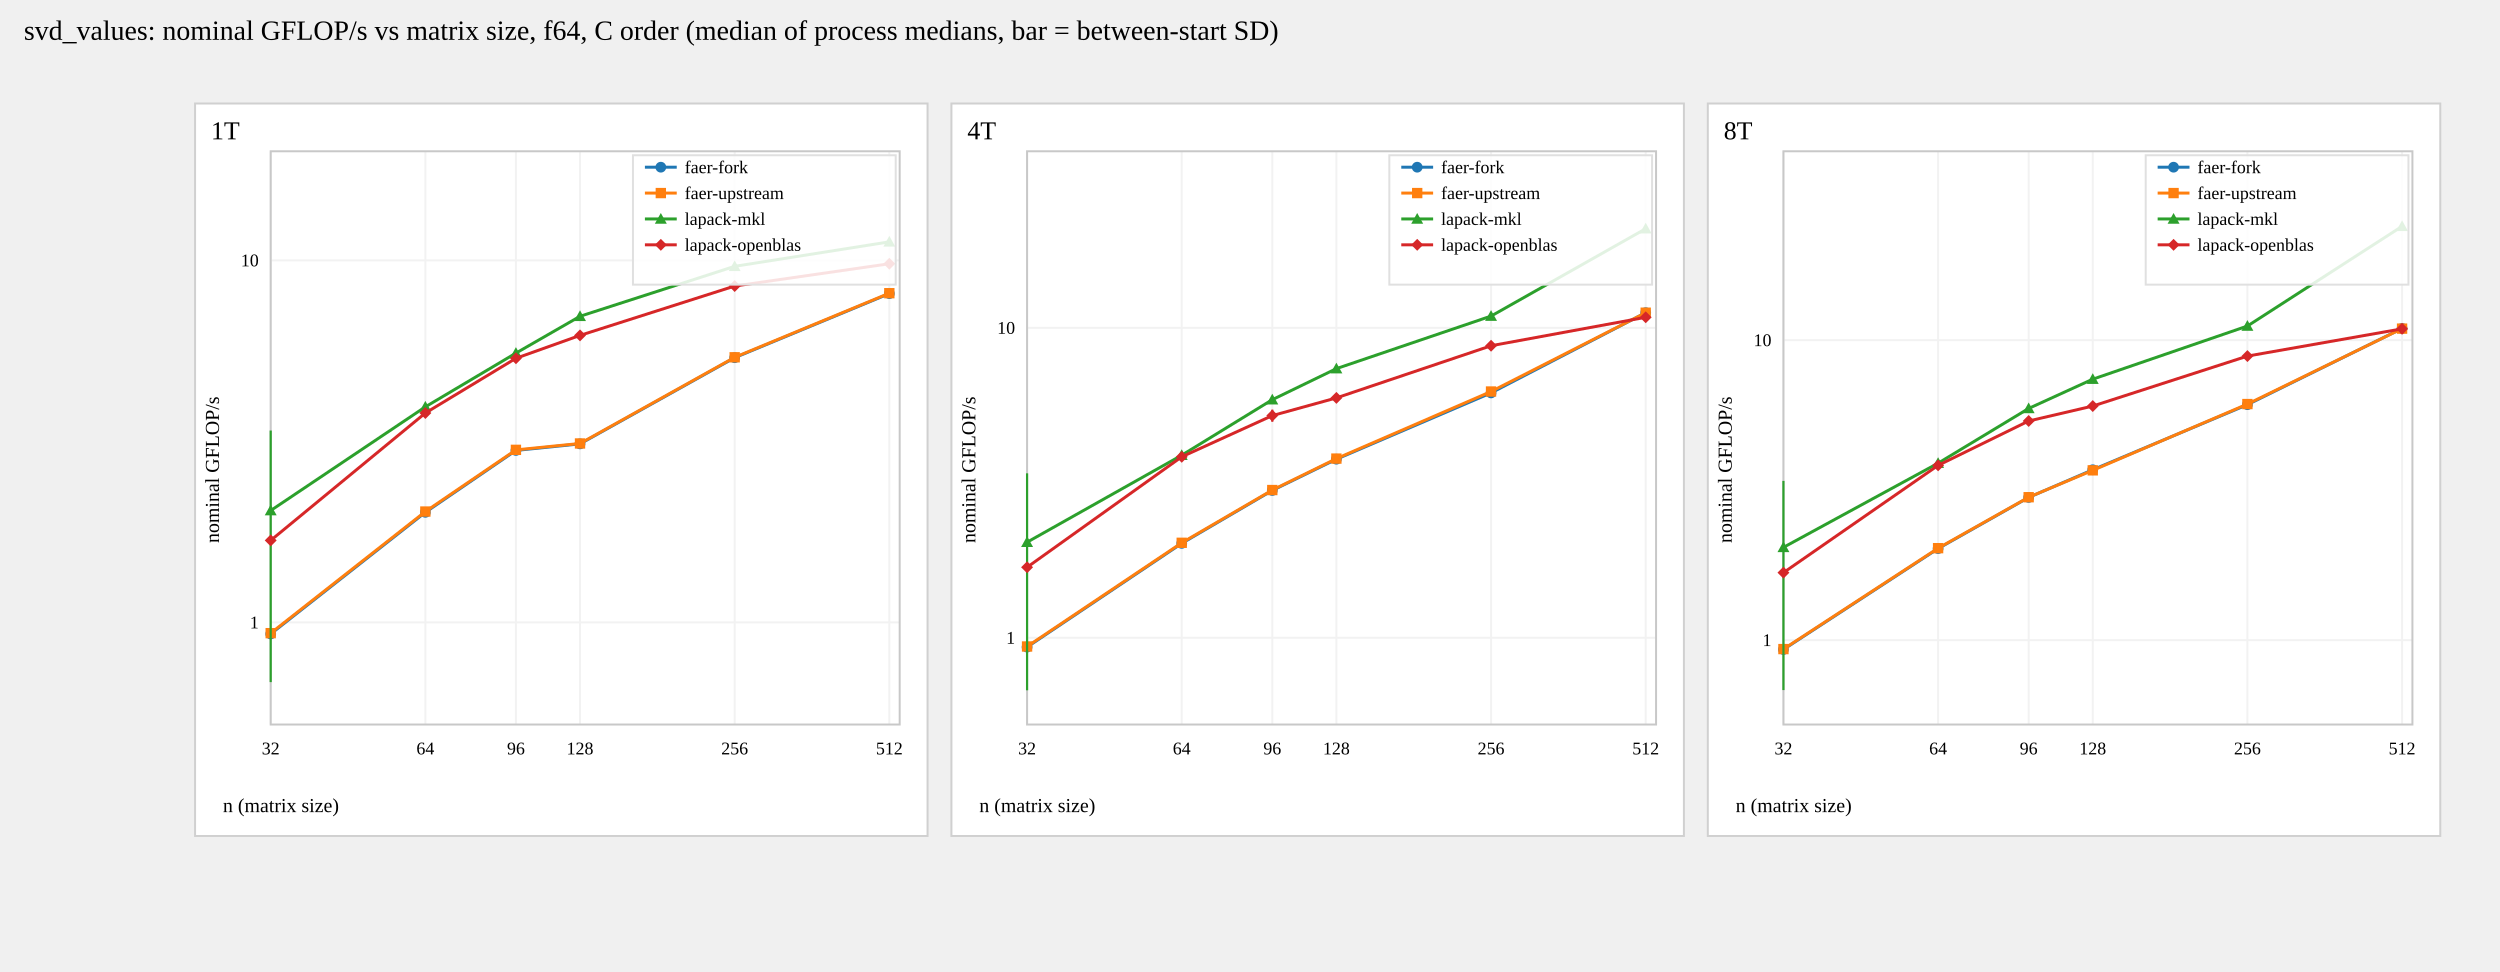
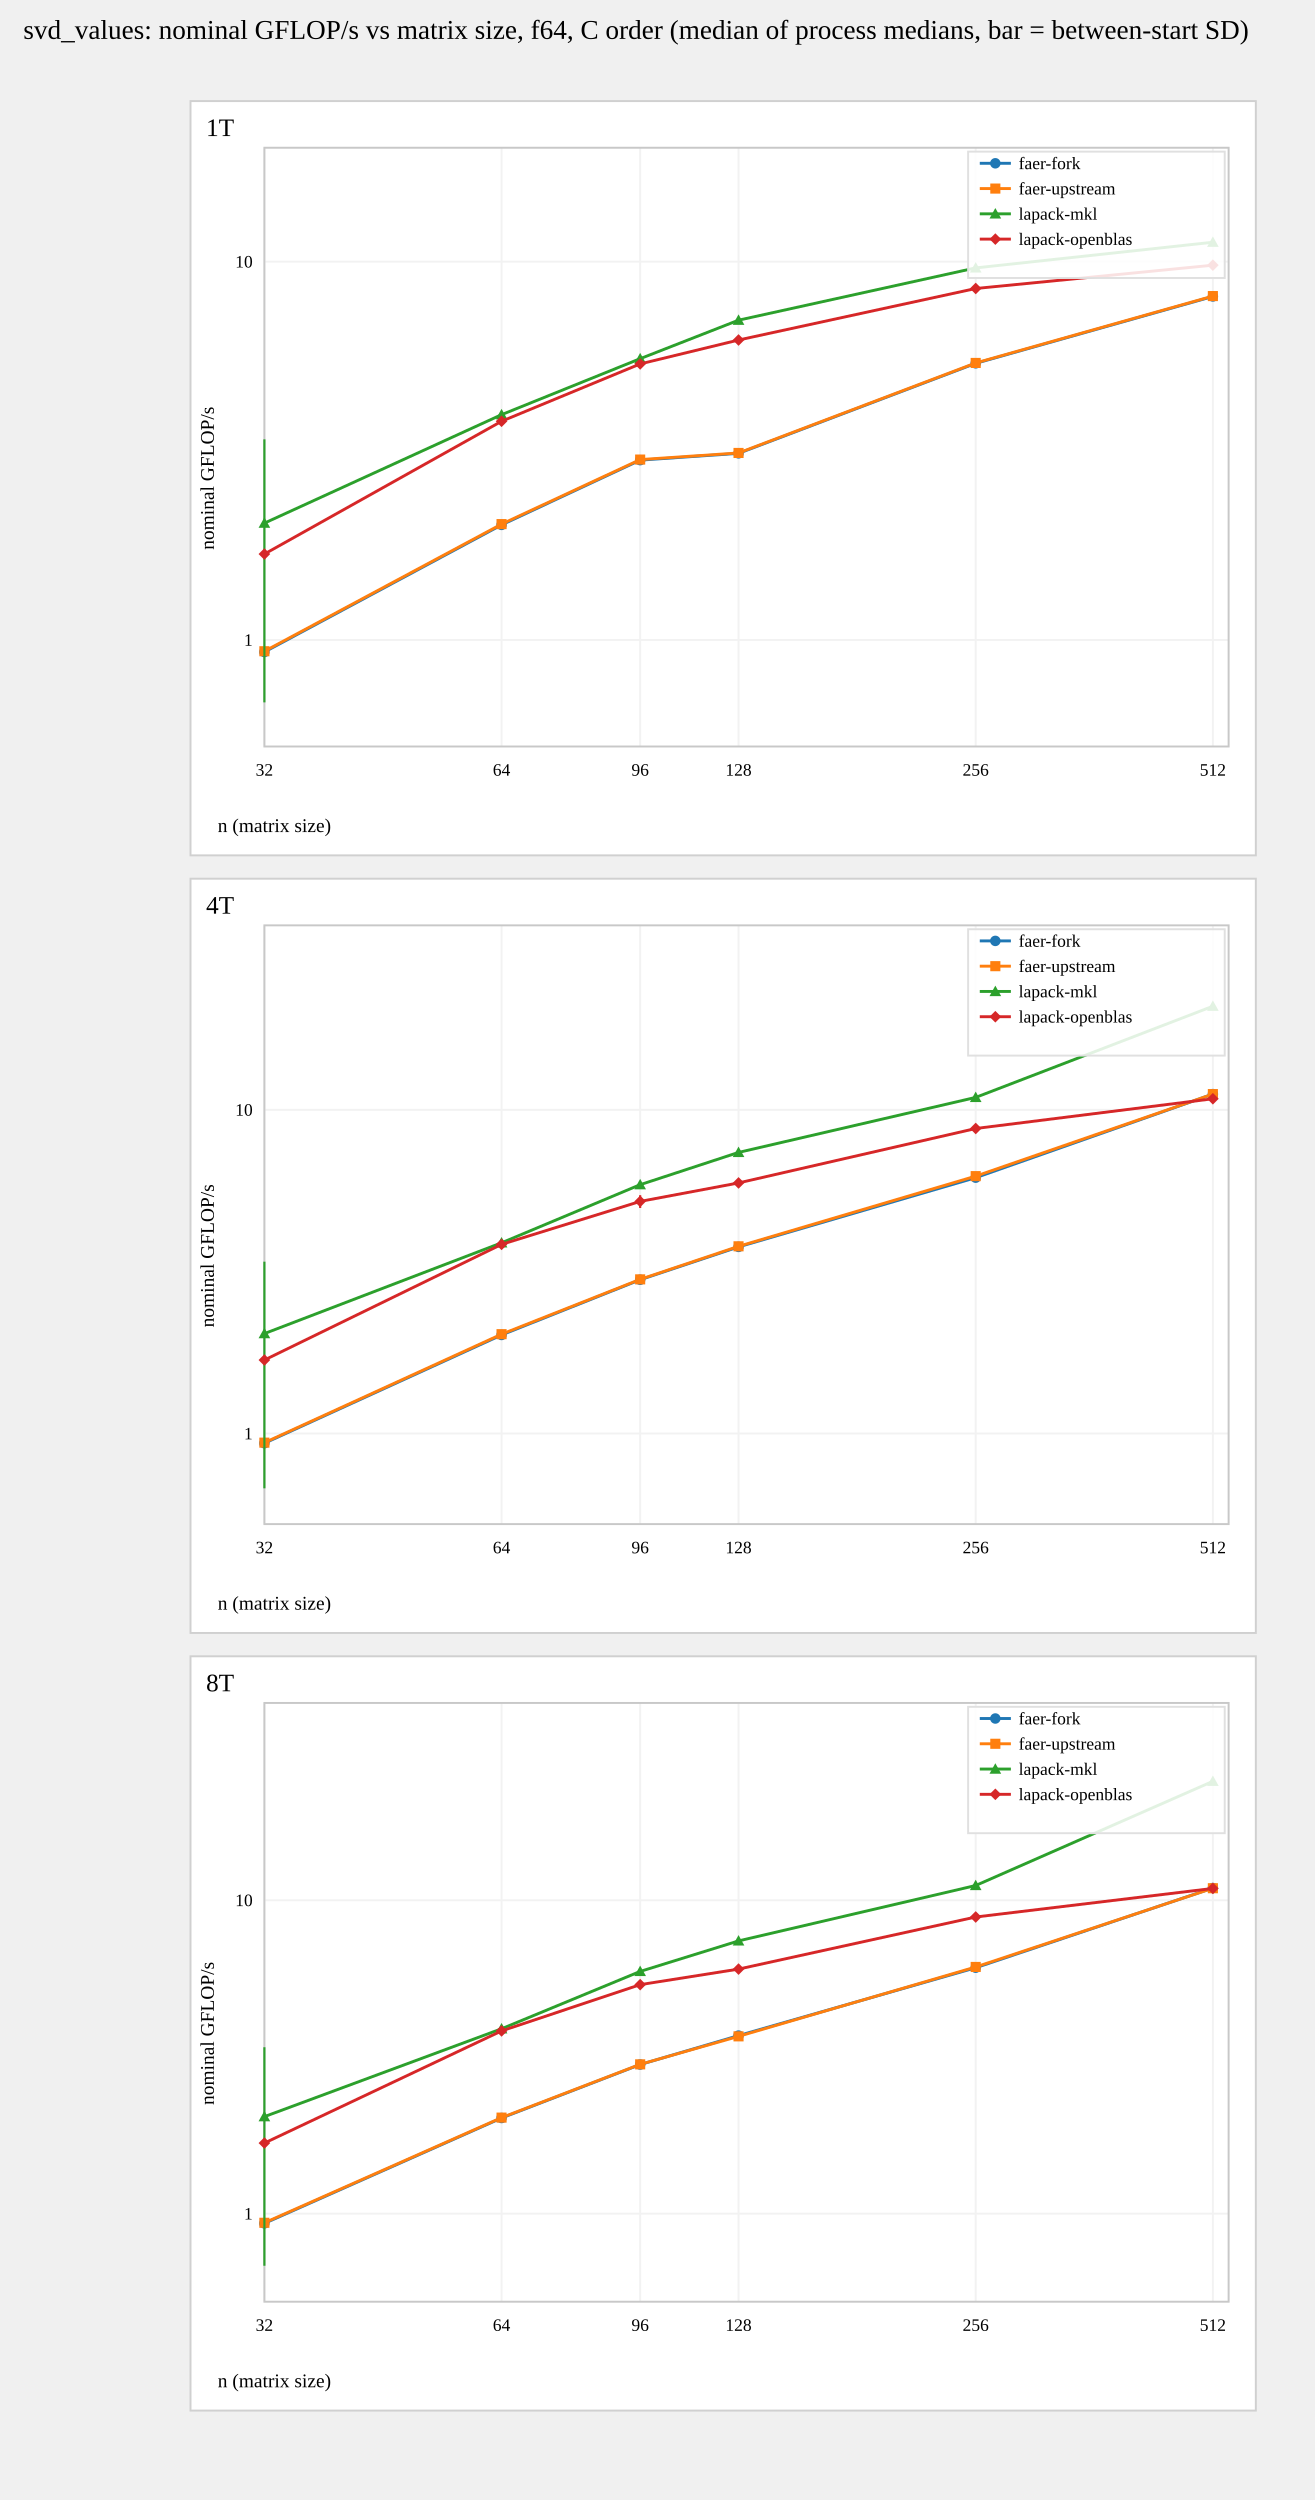
- <svg xmlns="http://www.w3.org/2000/svg" width="1256" height="488" viewBox="0 0 1256 488">
+ <svg xmlns="http://www.w3.org/2000/svg" width="676" height="1286" viewBox="0 0 676 1286">
  <text x="12.0" y="20.0" font-size="14" text-anchor="start">svd_values: nominal GFLOP/s vs matrix size, f64, C order (median of process medians, bar = between-start SD)</text>
  <g>
-     <rect x="98" y="52" width="368" height="368" fill="#ffffff" stroke="#d0d0d0" />
+     <rect x="98" y="52" width="548" height="388" fill="#ffffff" stroke="#d0d0d0" />
    <text x="106.0" y="70.0" font-size="13" text-anchor="start">1T</text>
-     <line x1="136.0" y1="76" x2="136.0" y2="364" stroke="#f2f2f2" />
-     <text x="136.0" y="379.0" font-size="9" text-anchor="middle">32</text>
-     <line x1="213.7" y1="76" x2="213.7" y2="364" stroke="#f2f2f2" />
-     <text x="213.7" y="379.0" font-size="9" text-anchor="middle">64</text>
-     <line x1="259.2" y1="76" x2="259.2" y2="364" stroke="#f2f2f2" />
-     <text x="259.2" y="379.0" font-size="9" text-anchor="middle">96</text>
-     <line x1="291.4" y1="76" x2="291.4" y2="364" stroke="#f2f2f2" />
-     <text x="291.4" y="379.0" font-size="9" text-anchor="middle">128</text>
-     <line x1="369.1" y1="76" x2="369.1" y2="364" stroke="#f2f2f2" />
-     <text x="369.1" y="379.0" font-size="9" text-anchor="middle">256</text>
-     <line x1="446.8" y1="76" x2="446.8" y2="364" stroke="#f2f2f2" />
-     <text x="446.8" y="379.0" font-size="9" text-anchor="middle">512</text>
-     <line x1="136" y1="312.7" x2="452" y2="312.7" stroke="#f2f2f2" />
-     <text x="130.0" y="315.7" font-size="9" text-anchor="end">1</text>
-     <line x1="136" y1="130.8" x2="452" y2="130.8" stroke="#f2f2f2" />
-     <text x="130.0" y="133.8" font-size="9" text-anchor="end">10</text>
-     <rect x="136" y="76" width="316" height="288" fill="none" stroke="#c8c8c8" />
-     <text x="112.0" y="408.0" font-size="10" text-anchor="start">n (matrix size)</text>
-     <text x="110.0" y="236.0" font-size="10" text-anchor="middle" transform="rotate(-90 110.0 236.0)">nominal GFLOP/s</text>
-     <polyline points="136.0,318.5 213.7,257.4 259.2,226.3 291.4,223.0 369.1,179.7 446.8,147.5" fill="none" stroke="#1f77b4" stroke-width="1.5" />
-     <line x1="136.0" y1="318.9" x2="136.0" y2="318.1" stroke="#1f77b4" stroke-width="1.1" />
-     <circle cx="136.0" cy="318.5" r="2.7" fill="#1f77b4" />
-     <line x1="213.7" y1="257.8" x2="213.7" y2="257.0" stroke="#1f77b4" stroke-width="1.1" />
-     <circle cx="213.7" cy="257.4" r="2.7" fill="#1f77b4" />
-     <line x1="259.2" y1="226.3" x2="259.2" y2="226.3" stroke="#1f77b4" stroke-width="1.1" />
-     <circle cx="259.2" cy="226.3" r="2.7" fill="#1f77b4" />
-     <line x1="291.4" y1="223.2" x2="291.4" y2="222.7" stroke="#1f77b4" stroke-width="1.1" />
-     <circle cx="291.4" cy="223.0" r="2.7" fill="#1f77b4" />
-     <line x1="369.1" y1="179.8" x2="369.1" y2="179.5" stroke="#1f77b4" stroke-width="1.1" />
-     <circle cx="369.1" cy="179.7" r="2.7" fill="#1f77b4" />
-     <line x1="446.8" y1="148.0" x2="446.8" y2="147.0" stroke="#1f77b4" stroke-width="1.1" />
-     <circle cx="446.8" cy="147.5" r="2.7" fill="#1f77b4" />
-     <polyline points="136.0,318.1 213.7,257.0 259.2,226.0 291.4,222.8 369.1,179.5 446.8,147.3" fill="none" stroke="#ff7f0e" stroke-width="1.5" />
-     <line x1="136.0" y1="318.4" x2="136.0" y2="317.9" stroke="#ff7f0e" stroke-width="1.1" />
-     <rect x="133.4" y="315.5" width="5.2" height="5.2" fill="#ff7f0e" />
-     <line x1="213.7" y1="257.7" x2="213.7" y2="256.3" stroke="#ff7f0e" stroke-width="1.1" />
-     <rect x="211.1" y="254.4" width="5.2" height="5.2" fill="#ff7f0e" />
-     <line x1="259.2" y1="226.1" x2="259.2" y2="225.9" stroke="#ff7f0e" stroke-width="1.1" />
-     <rect x="256.6" y="223.4" width="5.2" height="5.2" fill="#ff7f0e" />
-     <line x1="291.4" y1="223.0" x2="291.4" y2="222.5" stroke="#ff7f0e" stroke-width="1.1" />
-     <rect x="288.8" y="220.2" width="5.2" height="5.2" fill="#ff7f0e" />
-     <line x1="369.1" y1="179.7" x2="369.1" y2="179.3" stroke="#ff7f0e" stroke-width="1.1" />
-     <rect x="366.5" y="176.9" width="5.2" height="5.2" fill="#ff7f0e" />
-     <line x1="446.8" y1="147.8" x2="446.8" y2="146.8" stroke="#ff7f0e" stroke-width="1.1" />
-     <rect x="444.2" y="144.7" width="5.2" height="5.2" fill="#ff7f0e" />
-     <polyline points="136.0,256.5 213.7,204.4 259.2,177.4 291.4,158.9 369.1,133.8 446.8,121.5" fill="none" stroke="#2ca02c" stroke-width="1.5" />
-     <line x1="136.0" y1="342.7" x2="136.0" y2="216.3" stroke="#2ca02c" stroke-width="1.1" />
-     <polygon points="136.0,253.5 133.0,258.9 139.0,258.9" fill="#2ca02c" />
-     <line x1="213.7" y1="204.5" x2="213.7" y2="204.3" stroke="#2ca02c" stroke-width="1.1" />
-     <polygon points="213.7,201.4 210.7,206.8 216.7,206.8" fill="#2ca02c" />
-     <line x1="259.2" y1="178.2" x2="259.2" y2="176.6" stroke="#2ca02c" stroke-width="1.1" />
-     <polygon points="259.2,174.4 256.2,179.8 262.2,179.8" fill="#2ca02c" />
-     <line x1="291.4" y1="159.0" x2="291.4" y2="158.8" stroke="#2ca02c" stroke-width="1.1" />
-     <polygon points="291.4,155.9 288.4,161.3 294.4,161.3" fill="#2ca02c" />
-     <line x1="369.1" y1="134.0" x2="369.1" y2="133.6" stroke="#2ca02c" stroke-width="1.1" />
-     <polygon points="369.1,130.8 366.1,136.2 372.1,136.2" fill="#2ca02c" />
-     <line x1="446.8" y1="122.3" x2="446.8" y2="120.7" stroke="#2ca02c" stroke-width="1.1" />
-     <polygon points="446.8,118.5 443.8,123.9 449.8,123.9" fill="#2ca02c" />
-     <polyline points="136.0,271.5 213.7,207.5 259.2,180.0 291.4,168.5 369.1,143.7 446.8,132.5" fill="none" stroke="#d62728" stroke-width="1.5" />
-     <line x1="136.0" y1="271.5" x2="136.0" y2="271.4" stroke="#d62728" stroke-width="1.1" />
-     <polygon points="136.0,268.5 133.0,271.5 136.0,274.5 139.0,271.5" fill="#d62728" />
-     <line x1="213.7" y1="208.4" x2="213.7" y2="206.7" stroke="#d62728" stroke-width="1.1" />
-     <polygon points="213.7,204.5 210.7,207.5 213.7,210.5 216.7,207.5" fill="#d62728" />
-     <line x1="259.2" y1="180.4" x2="259.2" y2="179.5" stroke="#d62728" stroke-width="1.1" />
-     <polygon points="259.2,177.0 256.2,180.0 259.2,183.0 262.2,180.0" fill="#d62728" />
-     <line x1="291.4" y1="168.6" x2="291.4" y2="168.3" stroke="#d62728" stroke-width="1.1" />
-     <polygon points="291.4,165.5 288.4,168.5 291.4,171.5 294.4,168.5" fill="#d62728" />
-     <line x1="369.1" y1="143.8" x2="369.1" y2="143.7" stroke="#d62728" stroke-width="1.1" />
-     <polygon points="369.1,140.7 366.1,143.7 369.1,146.7 372.1,143.7" fill="#d62728" />
-     <line x1="446.8" y1="132.6" x2="446.8" y2="132.4" stroke="#d62728" stroke-width="1.1" />
-     <polygon points="446.8,129.5 443.8,132.5 446.8,135.5 449.8,132.5" fill="#d62728" />
-     <rect x="318" y="78" width="132" height="65" fill="#ffffff" fill-opacity="0.86" stroke="#e0e0e0" />
-     <line x1="324" y1="84" x2="340" y2="84" stroke="#1f77b4" stroke-width="1.5" />
-     <circle cx="332.0" cy="84.0" r="2.7" fill="#1f77b4" />
-     <text x="344.0" y="87.0" font-size="9" text-anchor="start">faer-fork</text>
-     <line x1="324" y1="97" x2="340" y2="97" stroke="#ff7f0e" stroke-width="1.5" />
-     <rect x="329.4" y="94.4" width="5.2" height="5.2" fill="#ff7f0e" />
-     <text x="344.0" y="100.0" font-size="9" text-anchor="start">faer-upstream</text>
-     <line x1="324" y1="110" x2="340" y2="110" stroke="#2ca02c" stroke-width="1.5" />
-     <polygon points="332.0,107.0 329.0,112.4 335.0,112.4" fill="#2ca02c" />
-     <text x="344.0" y="113.0" font-size="9" text-anchor="start">lapack-mkl</text>
-     <line x1="324" y1="123" x2="340" y2="123" stroke="#d62728" stroke-width="1.5" />
-     <polygon points="332.0,120.0 329.0,123.0 332.0,126.0 335.0,123.0" fill="#d62728" />
-     <text x="344.0" y="126.0" font-size="9" text-anchor="start">lapack-openblas</text>
+     <line x1="136.0" y1="76" x2="136.0" y2="384" stroke="#f2f2f2" />
+     <text x="136.0" y="399.0" font-size="9" text-anchor="middle">32</text>
+     <line x1="258.0" y1="76" x2="258.0" y2="384" stroke="#f2f2f2" />
+     <text x="258.0" y="399.0" font-size="9" text-anchor="middle">64</text>
+     <line x1="329.3" y1="76" x2="329.3" y2="384" stroke="#f2f2f2" />
+     <text x="329.3" y="399.0" font-size="9" text-anchor="middle">96</text>
+     <line x1="379.9" y1="76" x2="379.9" y2="384" stroke="#f2f2f2" />
+     <text x="379.9" y="399.0" font-size="9" text-anchor="middle">128</text>
+     <line x1="501.9" y1="76" x2="501.9" y2="384" stroke="#f2f2f2" />
+     <text x="501.9" y="399.0" font-size="9" text-anchor="middle">256</text>
+     <line x1="623.9" y1="76" x2="623.9" y2="384" stroke="#f2f2f2" />
+     <text x="623.9" y="399.0" font-size="9" text-anchor="middle">512</text>
+     <line x1="136" y1="329.2" x2="632" y2="329.2" stroke="#f2f2f2" />
+     <text x="130.0" y="332.2" font-size="9" text-anchor="end">1</text>
+     <line x1="136" y1="134.6" x2="632" y2="134.6" stroke="#f2f2f2" />
+     <text x="130.0" y="137.6" font-size="9" text-anchor="end">10</text>
+     <rect x="136" y="76" width="496" height="308" fill="none" stroke="#c8c8c8" />
+     <text x="112.0" y="428.0" font-size="10" text-anchor="start">n (matrix size)</text>
+     <text x="110.0" y="246.0" font-size="10" text-anchor="middle" transform="rotate(-90 110.0 246.0)">nominal GFLOP/s</text>
+     <polyline points="136.0,335.4 258.0,270.0 329.3,236.7 379.9,233.2 501.9,186.9 623.9,152.5" fill="none" stroke="#1f77b4" stroke-width="1.5" />
+     <line x1="136.0" y1="335.8" x2="136.0" y2="334.9" stroke="#1f77b4" stroke-width="1.1" />
+     <circle cx="136.0" cy="335.4" r="2.7" fill="#1f77b4" />
+     <line x1="258.0" y1="270.5" x2="258.0" y2="269.6" stroke="#1f77b4" stroke-width="1.1" />
+     <circle cx="258.0" cy="270.0" r="2.7" fill="#1f77b4" />
+     <line x1="329.3" y1="236.7" x2="329.3" y2="236.7" stroke="#1f77b4" stroke-width="1.1" />
+     <circle cx="329.3" cy="236.7" r="2.7" fill="#1f77b4" />
+     <line x1="379.9" y1="233.5" x2="379.9" y2="232.9" stroke="#1f77b4" stroke-width="1.1" />
+     <circle cx="379.9" cy="233.2" r="2.7" fill="#1f77b4" />
+     <line x1="501.9" y1="187.0" x2="501.9" y2="186.7" stroke="#1f77b4" stroke-width="1.1" />
+     <circle cx="501.9" cy="186.9" r="2.7" fill="#1f77b4" />
+     <line x1="623.9" y1="153.0" x2="623.9" y2="151.9" stroke="#1f77b4" stroke-width="1.1" />
+     <circle cx="623.9" cy="152.5" r="2.7" fill="#1f77b4" />
+     <polyline points="136.0,335.0 258.0,269.6 329.3,236.4 379.9,233.0 501.9,186.7 623.9,152.3" fill="none" stroke="#ff7f0e" stroke-width="1.5" />
+     <line x1="136.0" y1="335.2" x2="136.0" y2="334.7" stroke="#ff7f0e" stroke-width="1.1" />
+     <rect x="133.4" y="332.4" width="5.2" height="5.2" fill="#ff7f0e" />
+     <line x1="258.0" y1="270.3" x2="258.0" y2="268.8" stroke="#ff7f0e" stroke-width="1.1" />
+     <rect x="255.4" y="267.0" width="5.2" height="5.2" fill="#ff7f0e" />
+     <line x1="329.3" y1="236.5" x2="329.3" y2="236.3" stroke="#ff7f0e" stroke-width="1.1" />
+     <rect x="326.7" y="233.8" width="5.2" height="5.2" fill="#ff7f0e" />
+     <line x1="379.9" y1="233.2" x2="379.9" y2="232.7" stroke="#ff7f0e" stroke-width="1.1" />
+     <rect x="377.3" y="230.4" width="5.2" height="5.2" fill="#ff7f0e" />
+     <line x1="501.9" y1="186.9" x2="501.9" y2="186.5" stroke="#ff7f0e" stroke-width="1.1" />
+     <rect x="499.3" y="184.1" width="5.2" height="5.2" fill="#ff7f0e" />
+     <line x1="623.9" y1="152.8" x2="623.9" y2="151.7" stroke="#ff7f0e" stroke-width="1.1" />
+     <rect x="621.3" y="149.7" width="5.2" height="5.2" fill="#ff7f0e" />
+     <polyline points="136.0,269.1 258.0,213.3 329.3,184.5 379.9,164.7 501.9,137.8 623.9,124.6" fill="none" stroke="#2ca02c" stroke-width="1.5" />
+     <line x1="136.0" y1="361.3" x2="136.0" y2="226.0" stroke="#2ca02c" stroke-width="1.1" />
+     <polygon points="136.0,266.1 133.0,271.5 139.0,271.5" fill="#2ca02c" />
+     <line x1="258.0" y1="213.4" x2="258.0" y2="213.2" stroke="#2ca02c" stroke-width="1.1" />
+     <polygon points="258.0,210.3 255.0,215.7 261.0,215.7" fill="#2ca02c" />
+     <line x1="329.3" y1="185.3" x2="329.3" y2="183.6" stroke="#2ca02c" stroke-width="1.1" />
+     <polygon points="329.3,181.5 326.3,186.9 332.3,186.9" fill="#2ca02c" />
+     <line x1="379.9" y1="164.7" x2="379.9" y2="164.6" stroke="#2ca02c" stroke-width="1.1" />
+     <polygon points="379.9,161.7 376.9,167.1 382.9,167.1" fill="#2ca02c" />
+     <line x1="501.9" y1="138.0" x2="501.9" y2="137.6" stroke="#2ca02c" stroke-width="1.1" />
+     <polygon points="501.9,134.8 498.9,140.2 504.9,140.2" fill="#2ca02c" />
+     <line x1="623.9" y1="125.5" x2="623.9" y2="123.8" stroke="#2ca02c" stroke-width="1.1" />
+     <polygon points="623.9,121.6 620.9,127.0 626.9,127.0" fill="#2ca02c" />
+     <polyline points="136.0,285.0 258.0,216.7 329.3,187.2 379.9,174.9 501.9,148.4 623.9,136.4" fill="none" stroke="#d62728" stroke-width="1.5" />
+     <line x1="136.0" y1="285.1" x2="136.0" y2="285.0" stroke="#d62728" stroke-width="1.1" />
+     <polygon points="136.0,282.0 133.0,285.0 136.0,288.0 139.0,285.0" fill="#d62728" />
+     <line x1="258.0" y1="217.6" x2="258.0" y2="215.7" stroke="#d62728" stroke-width="1.1" />
+     <polygon points="258.0,213.7 255.0,216.7 258.0,219.7 261.0,216.7" fill="#d62728" />
+     <line x1="329.3" y1="187.7" x2="329.3" y2="186.7" stroke="#d62728" stroke-width="1.1" />
+     <polygon points="329.3,184.2 326.3,187.2 329.3,190.2 332.3,187.2" fill="#d62728" />
+     <line x1="379.9" y1="175.1" x2="379.9" y2="174.7" stroke="#d62728" stroke-width="1.1" />
+     <polygon points="379.9,171.9 376.9,174.9 379.9,177.9 382.9,174.9" fill="#d62728" />
+     <line x1="501.9" y1="148.5" x2="501.9" y2="148.4" stroke="#d62728" stroke-width="1.1" />
+     <polygon points="501.9,145.4 498.9,148.4 501.9,151.4 504.9,148.4" fill="#d62728" />
+     <line x1="623.9" y1="136.5" x2="623.9" y2="136.3" stroke="#d62728" stroke-width="1.1" />
+     <polygon points="623.9,133.4 620.9,136.4 623.9,139.4 626.9,136.4" fill="#d62728" />
+     <rect x="498" y="78" width="132" height="65" fill="#ffffff" fill-opacity="0.86" stroke="#e0e0e0" />
+     <line x1="504" y1="84" x2="520" y2="84" stroke="#1f77b4" stroke-width="1.5" />
+     <circle cx="512.0" cy="84.0" r="2.7" fill="#1f77b4" />
+     <text x="524.0" y="87.0" font-size="9" text-anchor="start">faer-fork</text>
+     <line x1="504" y1="97" x2="520" y2="97" stroke="#ff7f0e" stroke-width="1.5" />
+     <rect x="509.4" y="94.4" width="5.2" height="5.2" fill="#ff7f0e" />
+     <text x="524.0" y="100.0" font-size="9" text-anchor="start">faer-upstream</text>
+     <line x1="504" y1="110" x2="520" y2="110" stroke="#2ca02c" stroke-width="1.5" />
+     <polygon points="512.0,107.0 509.0,112.4 515.0,112.4" fill="#2ca02c" />
+     <text x="524.0" y="113.0" font-size="9" text-anchor="start">lapack-mkl</text>
+     <line x1="504" y1="123" x2="520" y2="123" stroke="#d62728" stroke-width="1.5" />
+     <polygon points="512.0,120.0 509.0,123.0 512.0,126.0 515.0,123.0" fill="#d62728" />
+     <text x="524.0" y="126.0" font-size="9" text-anchor="start">lapack-openblas</text>
  </g>
  <g>
-     <rect x="478" y="52" width="368" height="368" fill="#ffffff" stroke="#d0d0d0" />
-     <text x="486.0" y="70.0" font-size="13" text-anchor="start">4T</text>
-     <line x1="516.0" y1="76" x2="516.0" y2="364" stroke="#f2f2f2" />
-     <text x="516.0" y="379.0" font-size="9" text-anchor="middle">32</text>
-     <line x1="593.7" y1="76" x2="593.7" y2="364" stroke="#f2f2f2" />
-     <text x="593.7" y="379.0" font-size="9" text-anchor="middle">64</text>
-     <line x1="639.2" y1="76" x2="639.2" y2="364" stroke="#f2f2f2" />
-     <text x="639.2" y="379.0" font-size="9" text-anchor="middle">96</text>
-     <line x1="671.4" y1="76" x2="671.4" y2="364" stroke="#f2f2f2" />
-     <text x="671.4" y="379.0" font-size="9" text-anchor="middle">128</text>
-     <line x1="749.1" y1="76" x2="749.1" y2="364" stroke="#f2f2f2" />
-     <text x="749.1" y="379.0" font-size="9" text-anchor="middle">256</text>
-     <line x1="826.8" y1="76" x2="826.8" y2="364" stroke="#f2f2f2" />
-     <text x="826.8" y="379.0" font-size="9" text-anchor="middle">512</text>
-     <line x1="516" y1="320.4" x2="832" y2="320.4" stroke="#f2f2f2" />
-     <text x="510.0" y="323.4" font-size="9" text-anchor="end">1</text>
-     <line x1="516" y1="164.7" x2="832" y2="164.7" stroke="#f2f2f2" />
-     <text x="510.0" y="167.7" font-size="9" text-anchor="end">10</text>
-     <rect x="516" y="76" width="316" height="288" fill="none" stroke="#c8c8c8" />
-     <text x="492.0" y="408.0" font-size="10" text-anchor="start">n (matrix size)</text>
-     <text x="490.0" y="236.0" font-size="10" text-anchor="middle" transform="rotate(-90 490.0 236.0)">nominal GFLOP/s</text>
-     <polyline points="516.0,325.1 593.7,273.0 639.2,246.4 671.4,230.7 749.1,197.4 826.8,157.1" fill="none" stroke="#1f77b4" stroke-width="1.5" />
-     <line x1="516.0" y1="325.2" x2="516.0" y2="324.9" stroke="#1f77b4" stroke-width="1.1" />
-     <circle cx="516.0" cy="325.1" r="2.7" fill="#1f77b4" />
-     <line x1="593.7" y1="273.1" x2="593.7" y2="272.8" stroke="#1f77b4" stroke-width="1.1" />
-     <circle cx="593.7" cy="273.0" r="2.7" fill="#1f77b4" />
-     <line x1="639.2" y1="246.5" x2="639.2" y2="246.4" stroke="#1f77b4" stroke-width="1.1" />
-     <circle cx="639.2" cy="246.4" r="2.7" fill="#1f77b4" />
-     <line x1="671.4" y1="231.1" x2="671.4" y2="230.2" stroke="#1f77b4" stroke-width="1.1" />
-     <circle cx="671.4" cy="230.7" r="2.7" fill="#1f77b4" />
-     <line x1="749.1" y1="197.6" x2="749.1" y2="197.2" stroke="#1f77b4" stroke-width="1.1" />
-     <circle cx="749.1" cy="197.4" r="2.7" fill="#1f77b4" />
-     <line x1="826.8" y1="158.0" x2="826.8" y2="156.3" stroke="#1f77b4" stroke-width="1.1" />
-     <circle cx="826.8" cy="157.1" r="2.7" fill="#1f77b4" />
-     <polyline points="516.0,324.8 593.7,272.7 639.2,246.2 671.4,230.4 749.1,196.7 826.8,157.1" fill="none" stroke="#ff7f0e" stroke-width="1.5" />
-     <line x1="516.0" y1="325.0" x2="516.0" y2="324.6" stroke="#ff7f0e" stroke-width="1.1" />
-     <rect x="513.4" y="322.2" width="5.2" height="5.2" fill="#ff7f0e" />
-     <line x1="593.7" y1="272.8" x2="593.7" y2="272.5" stroke="#ff7f0e" stroke-width="1.1" />
-     <rect x="591.1" y="270.1" width="5.2" height="5.2" fill="#ff7f0e" />
-     <line x1="639.2" y1="246.4" x2="639.2" y2="246.1" stroke="#ff7f0e" stroke-width="1.1" />
-     <rect x="636.6" y="243.6" width="5.2" height="5.2" fill="#ff7f0e" />
-     <line x1="671.4" y1="230.8" x2="671.4" y2="230.0" stroke="#ff7f0e" stroke-width="1.1" />
-     <rect x="668.8" y="227.8" width="5.2" height="5.2" fill="#ff7f0e" />
-     <line x1="749.1" y1="196.8" x2="749.1" y2="196.5" stroke="#ff7f0e" stroke-width="1.1" />
-     <rect x="746.5" y="194.1" width="5.2" height="5.2" fill="#ff7f0e" />
-     <line x1="826.8" y1="157.8" x2="826.8" y2="156.5" stroke="#ff7f0e" stroke-width="1.1" />
-     <rect x="824.2" y="154.5" width="5.2" height="5.2" fill="#ff7f0e" />
-     <polyline points="516.0,272.4 593.7,228.7 639.2,200.8 671.4,185.2 749.1,158.8 826.8,114.9" fill="none" stroke="#2ca02c" stroke-width="1.5" />
-     <line x1="516.0" y1="346.8" x2="516.0" y2="237.8" stroke="#2ca02c" stroke-width="1.1" />
-     <polygon points="516.0,269.4 513.0,274.8 519.0,274.8" fill="#2ca02c" />
-     <line x1="593.7" y1="228.9" x2="593.7" y2="228.4" stroke="#2ca02c" stroke-width="1.1" />
-     <polygon points="593.7,225.7 590.7,231.1 596.7,231.1" fill="#2ca02c" />
-     <line x1="639.2" y1="200.9" x2="639.2" y2="200.7" stroke="#2ca02c" stroke-width="1.1" />
-     <polygon points="639.2,197.8 636.2,203.2 642.2,203.2" fill="#2ca02c" />
-     <line x1="671.4" y1="185.3" x2="671.4" y2="185.2" stroke="#2ca02c" stroke-width="1.1" />
-     <polygon points="671.4,182.2 668.4,187.6 674.4,187.6" fill="#2ca02c" />
-     <line x1="749.1" y1="158.9" x2="749.1" y2="158.7" stroke="#2ca02c" stroke-width="1.1" />
-     <polygon points="749.1,155.8 746.1,161.2 752.1,161.2" fill="#2ca02c" />
-     <line x1="826.8" y1="115.2" x2="826.8" y2="114.6" stroke="#2ca02c" stroke-width="1.1" />
-     <polygon points="826.8,111.9 823.8,117.3 829.8,117.3" fill="#2ca02c" />
-     <polyline points="516.0,285.0 593.7,229.5 639.2,208.8 671.4,199.9 749.1,173.7 826.8,159.4" fill="none" stroke="#d62728" stroke-width="1.5" />
-     <line x1="516.0" y1="285.3" x2="516.0" y2="284.8" stroke="#d62728" stroke-width="1.1" />
-     <polygon points="516.0,282.0 513.0,285.0 516.0,288.0 519.0,285.0" fill="#d62728" />
-     <line x1="593.7" y1="229.6" x2="593.7" y2="229.4" stroke="#d62728" stroke-width="1.1" />
-     <polygon points="593.7,226.5 590.7,229.5 593.7,232.5 596.7,229.5" fill="#d62728" />
-     <line x1="639.2" y1="211.9" x2="639.2" y2="205.8" stroke="#d62728" stroke-width="1.1" />
-     <polygon points="639.2,205.8 636.2,208.8 639.2,211.8 642.2,208.8" fill="#d62728" />
-     <line x1="671.4" y1="200.7" x2="671.4" y2="199.1" stroke="#d62728" stroke-width="1.1" />
-     <polygon points="671.4,196.9 668.4,199.9 671.4,202.9 674.4,199.9" fill="#d62728" />
-     <line x1="749.1" y1="173.9" x2="749.1" y2="173.6" stroke="#d62728" stroke-width="1.1" />
-     <polygon points="749.1,170.7 746.1,173.7 749.1,176.7 752.1,173.7" fill="#d62728" />
-     <line x1="826.8" y1="159.7" x2="826.8" y2="159.2" stroke="#d62728" stroke-width="1.1" />
-     <polygon points="826.8,156.4 823.8,159.4 826.8,162.4 829.8,159.4" fill="#d62728" />
-     <rect x="698" y="78" width="132" height="65" fill="#ffffff" fill-opacity="0.86" stroke="#e0e0e0" />
-     <line x1="704" y1="84" x2="720" y2="84" stroke="#1f77b4" stroke-width="1.5" />
-     <circle cx="712.0" cy="84.0" r="2.7" fill="#1f77b4" />
-     <text x="724.0" y="87.0" font-size="9" text-anchor="start">faer-fork</text>
-     <line x1="704" y1="97" x2="720" y2="97" stroke="#ff7f0e" stroke-width="1.5" />
-     <rect x="709.4" y="94.4" width="5.2" height="5.2" fill="#ff7f0e" />
-     <text x="724.0" y="100.0" font-size="9" text-anchor="start">faer-upstream</text>
-     <line x1="704" y1="110" x2="720" y2="110" stroke="#2ca02c" stroke-width="1.5" />
-     <polygon points="712.0,107.0 709.0,112.4 715.0,112.4" fill="#2ca02c" />
-     <text x="724.0" y="113.0" font-size="9" text-anchor="start">lapack-mkl</text>
-     <line x1="704" y1="123" x2="720" y2="123" stroke="#d62728" stroke-width="1.5" />
-     <polygon points="712.0,120.0 709.0,123.0 712.0,126.0 715.0,123.0" fill="#d62728" />
-     <text x="724.0" y="126.0" font-size="9" text-anchor="start">lapack-openblas</text>
+     <rect x="98" y="452" width="548" height="388" fill="#ffffff" stroke="#d0d0d0" />
+     <text x="106.0" y="470.0" font-size="13" text-anchor="start">4T</text>
+     <line x1="136.0" y1="476" x2="136.0" y2="784" stroke="#f2f2f2" />
+     <text x="136.0" y="799.0" font-size="9" text-anchor="middle">32</text>
+     <line x1="258.0" y1="476" x2="258.0" y2="784" stroke="#f2f2f2" />
+     <text x="258.0" y="799.0" font-size="9" text-anchor="middle">64</text>
+     <line x1="329.3" y1="476" x2="329.3" y2="784" stroke="#f2f2f2" />
+     <text x="329.3" y="799.0" font-size="9" text-anchor="middle">96</text>
+     <line x1="379.9" y1="476" x2="379.9" y2="784" stroke="#f2f2f2" />
+     <text x="379.9" y="799.0" font-size="9" text-anchor="middle">128</text>
+     <line x1="501.9" y1="476" x2="501.9" y2="784" stroke="#f2f2f2" />
+     <text x="501.9" y="799.0" font-size="9" text-anchor="middle">256</text>
+     <line x1="623.9" y1="476" x2="623.9" y2="784" stroke="#f2f2f2" />
+     <text x="623.9" y="799.0" font-size="9" text-anchor="middle">512</text>
+     <line x1="136" y1="737.4" x2="632" y2="737.4" stroke="#f2f2f2" />
+     <text x="130.0" y="740.4" font-size="9" text-anchor="end">1</text>
+     <line x1="136" y1="570.9" x2="632" y2="570.9" stroke="#f2f2f2" />
+     <text x="130.0" y="573.9" font-size="9" text-anchor="end">10</text>
+     <rect x="136" y="476" width="496" height="308" fill="none" stroke="#c8c8c8" />
+     <text x="112.0" y="828.0" font-size="10" text-anchor="start">n (matrix size)</text>
+     <text x="110.0" y="646.0" font-size="10" text-anchor="middle" transform="rotate(-90 110.0 646.0)">nominal GFLOP/s</text>
+     <polyline points="136.0,742.4 258.0,686.7 329.3,658.3 379.9,641.4 501.9,605.8 623.9,562.8" fill="none" stroke="#1f77b4" stroke-width="1.5" />
+     <line x1="136.0" y1="742.5" x2="136.0" y2="742.2" stroke="#1f77b4" stroke-width="1.1" />
+     <circle cx="136.0" cy="742.4" r="2.7" fill="#1f77b4" />
+     <line x1="258.0" y1="686.8" x2="258.0" y2="686.5" stroke="#1f77b4" stroke-width="1.1" />
+     <circle cx="258.0" cy="686.7" r="2.7" fill="#1f77b4" />
+     <line x1="329.3" y1="658.4" x2="329.3" y2="658.2" stroke="#1f77b4" stroke-width="1.1" />
+     <circle cx="329.3" cy="658.3" r="2.7" fill="#1f77b4" />
+     <line x1="379.9" y1="641.9" x2="379.9" y2="640.9" stroke="#1f77b4" stroke-width="1.1" />
+     <circle cx="379.9" cy="641.4" r="2.7" fill="#1f77b4" />
+     <line x1="501.9" y1="606.0" x2="501.9" y2="605.6" stroke="#1f77b4" stroke-width="1.1" />
+     <circle cx="501.9" cy="605.8" r="2.7" fill="#1f77b4" />
+     <line x1="623.9" y1="563.7" x2="623.9" y2="561.9" stroke="#1f77b4" stroke-width="1.1" />
+     <circle cx="623.9" cy="562.8" r="2.7" fill="#1f77b4" />
+     <polyline points="136.0,742.1 258.0,686.3 329.3,658.1 379.9,641.1 501.9,605.0 623.9,562.8" fill="none" stroke="#ff7f0e" stroke-width="1.5" />
+     <line x1="136.0" y1="742.3" x2="136.0" y2="741.9" stroke="#ff7f0e" stroke-width="1.1" />
+     <rect x="133.4" y="739.5" width="5.2" height="5.2" fill="#ff7f0e" />
+     <line x1="258.0" y1="686.5" x2="258.0" y2="686.2" stroke="#ff7f0e" stroke-width="1.1" />
+     <rect x="255.4" y="683.7" width="5.2" height="5.2" fill="#ff7f0e" />
+     <line x1="329.3" y1="658.2" x2="329.3" y2="657.9" stroke="#ff7f0e" stroke-width="1.1" />
+     <rect x="326.7" y="655.5" width="5.2" height="5.2" fill="#ff7f0e" />
+     <line x1="379.9" y1="641.6" x2="379.9" y2="640.7" stroke="#ff7f0e" stroke-width="1.1" />
+     <rect x="377.3" y="638.5" width="5.2" height="5.2" fill="#ff7f0e" />
+     <line x1="501.9" y1="605.2" x2="501.9" y2="604.9" stroke="#ff7f0e" stroke-width="1.1" />
+     <rect x="499.3" y="602.4" width="5.2" height="5.2" fill="#ff7f0e" />
+     <line x1="623.9" y1="563.5" x2="623.9" y2="562.1" stroke="#ff7f0e" stroke-width="1.1" />
+     <rect x="621.3" y="560.2" width="5.2" height="5.2" fill="#ff7f0e" />
+     <polyline points="136.0,686.0 258.0,639.3 329.3,609.4 379.9,592.8 501.9,564.5 623.9,517.6" fill="none" stroke="#2ca02c" stroke-width="1.5" />
+     <line x1="136.0" y1="765.6" x2="136.0" y2="649.0" stroke="#2ca02c" stroke-width="1.1" />
+     <polygon points="136.0,683.0 133.0,688.4 139.0,688.4" fill="#2ca02c" />
+     <line x1="258.0" y1="639.6" x2="258.0" y2="639.0" stroke="#2ca02c" stroke-width="1.1" />
+     <polygon points="258.0,636.3 255.0,641.7 261.0,641.7" fill="#2ca02c" />
+     <line x1="329.3" y1="609.6" x2="329.3" y2="609.3" stroke="#2ca02c" stroke-width="1.1" />
+     <polygon points="329.3,606.4 326.3,611.8 332.3,611.8" fill="#2ca02c" />
+     <line x1="379.9" y1="592.9" x2="379.9" y2="592.7" stroke="#2ca02c" stroke-width="1.1" />
+     <polygon points="379.9,589.8 376.9,595.2 382.9,595.2" fill="#2ca02c" />
+     <line x1="501.9" y1="564.6" x2="501.9" y2="564.4" stroke="#2ca02c" stroke-width="1.1" />
+     <polygon points="501.9,561.5 498.9,566.9 504.9,566.9" fill="#2ca02c" />
+     <line x1="623.9" y1="517.9" x2="623.9" y2="517.3" stroke="#2ca02c" stroke-width="1.1" />
+     <polygon points="623.9,514.6 620.9,520.0 626.9,520.0" fill="#2ca02c" />
+     <polyline points="136.0,699.6 258.0,640.1 329.3,618.0 379.9,608.5 501.9,580.5 623.9,565.2" fill="none" stroke="#d62728" stroke-width="1.5" />
+     <line x1="136.0" y1="699.8" x2="136.0" y2="699.3" stroke="#d62728" stroke-width="1.1" />
+     <polygon points="136.0,696.6 133.0,699.6 136.0,702.6 139.0,699.6" fill="#d62728" />
+     <line x1="258.0" y1="640.3" x2="258.0" y2="640.0" stroke="#d62728" stroke-width="1.1" />
+     <polygon points="258.0,637.1 255.0,640.1 258.0,643.1 261.0,640.1" fill="#d62728" />
+     <line x1="329.3" y1="621.4" x2="329.3" y2="614.8" stroke="#d62728" stroke-width="1.1" />
+     <polygon points="329.3,615.0 326.3,618.0 329.3,621.0 332.3,618.0" fill="#d62728" />
+     <line x1="379.9" y1="609.4" x2="379.9" y2="607.7" stroke="#d62728" stroke-width="1.1" />
+     <polygon points="379.9,605.5 376.9,608.5 379.9,611.5 382.9,608.5" fill="#d62728" />
+     <line x1="501.9" y1="580.7" x2="501.9" y2="580.3" stroke="#d62728" stroke-width="1.1" />
+     <polygon points="501.9,577.5 498.9,580.5 501.9,583.5 504.9,580.5" fill="#d62728" />
+     <line x1="623.9" y1="565.5" x2="623.9" y2="565.0" stroke="#d62728" stroke-width="1.1" />
+     <polygon points="623.9,562.2 620.9,565.2 623.9,568.2 626.9,565.2" fill="#d62728" />
+     <rect x="498" y="478" width="132" height="65" fill="#ffffff" fill-opacity="0.86" stroke="#e0e0e0" />
+     <line x1="504" y1="484" x2="520" y2="484" stroke="#1f77b4" stroke-width="1.5" />
+     <circle cx="512.0" cy="484.0" r="2.7" fill="#1f77b4" />
+     <text x="524.0" y="487.0" font-size="9" text-anchor="start">faer-fork</text>
+     <line x1="504" y1="497" x2="520" y2="497" stroke="#ff7f0e" stroke-width="1.5" />
+     <rect x="509.4" y="494.4" width="5.2" height="5.2" fill="#ff7f0e" />
+     <text x="524.0" y="500.0" font-size="9" text-anchor="start">faer-upstream</text>
+     <line x1="504" y1="510" x2="520" y2="510" stroke="#2ca02c" stroke-width="1.5" />
+     <polygon points="512.0,507.0 509.0,512.4 515.0,512.4" fill="#2ca02c" />
+     <text x="524.0" y="513.0" font-size="9" text-anchor="start">lapack-mkl</text>
+     <line x1="504" y1="523" x2="520" y2="523" stroke="#d62728" stroke-width="1.5" />
+     <polygon points="512.0,520.0 509.0,523.0 512.0,526.0 515.0,523.0" fill="#d62728" />
+     <text x="524.0" y="526.0" font-size="9" text-anchor="start">lapack-openblas</text>
  </g>
  <g>
-     <rect x="858" y="52" width="368" height="368" fill="#ffffff" stroke="#d0d0d0" />
-     <text x="866.0" y="70.0" font-size="13" text-anchor="start">8T</text>
-     <line x1="896.0" y1="76" x2="896.0" y2="364" stroke="#f2f2f2" />
-     <text x="896.0" y="379.0" font-size="9" text-anchor="middle">32</text>
-     <line x1="973.7" y1="76" x2="973.7" y2="364" stroke="#f2f2f2" />
-     <text x="973.7" y="379.0" font-size="9" text-anchor="middle">64</text>
-     <line x1="1019.2" y1="76" x2="1019.2" y2="364" stroke="#f2f2f2" />
-     <text x="1019.2" y="379.0" font-size="9" text-anchor="middle">96</text>
-     <line x1="1051.4" y1="76" x2="1051.4" y2="364" stroke="#f2f2f2" />
-     <text x="1051.4" y="379.0" font-size="9" text-anchor="middle">128</text>
-     <line x1="1129.1" y1="76" x2="1129.1" y2="364" stroke="#f2f2f2" />
-     <text x="1129.1" y="379.0" font-size="9" text-anchor="middle">256</text>
-     <line x1="1206.8" y1="76" x2="1206.8" y2="364" stroke="#f2f2f2" />
-     <text x="1206.8" y="379.0" font-size="9" text-anchor="middle">512</text>
-     <line x1="896" y1="321.6" x2="1212" y2="321.6" stroke="#f2f2f2" />
-     <text x="890.0" y="324.6" font-size="9" text-anchor="end">1</text>
-     <line x1="896" y1="170.9" x2="1212" y2="170.9" stroke="#f2f2f2" />
-     <text x="890.0" y="173.9" font-size="9" text-anchor="end">10</text>
-     <rect x="896" y="76" width="316" height="288" fill="none" stroke="#c8c8c8" />
-     <text x="872.0" y="408.0" font-size="10" text-anchor="start">n (matrix size)</text>
-     <text x="870.0" y="236.0" font-size="10" text-anchor="middle" transform="rotate(-90 870.0 236.0)">nominal GFLOP/s</text>
-     <polyline points="896.0,326.3 973.7,275.6 1019.2,249.9 1051.4,236.0 1129.1,203.3 1206.8,165.0" fill="none" stroke="#1f77b4" stroke-width="1.5" />
-     <line x1="896.0" y1="326.5" x2="896.0" y2="326.1" stroke="#1f77b4" stroke-width="1.1" />
-     <circle cx="896.0" cy="326.3" r="2.7" fill="#1f77b4" />
-     <line x1="973.7" y1="275.9" x2="973.7" y2="275.4" stroke="#1f77b4" stroke-width="1.1" />
-     <circle cx="973.7" cy="275.6" r="2.7" fill="#1f77b4" />
-     <line x1="1019.2" y1="250.0" x2="1019.2" y2="249.8" stroke="#1f77b4" stroke-width="1.1" />
-     <circle cx="1019.2" cy="249.9" r="2.7" fill="#1f77b4" />
-     <line x1="1051.4" y1="236.9" x2="1051.4" y2="235.0" stroke="#1f77b4" stroke-width="1.1" />
-     <circle cx="1051.4" cy="236.0" r="2.7" fill="#1f77b4" />
-     <line x1="1129.1" y1="203.5" x2="1129.1" y2="203.1" stroke="#1f77b4" stroke-width="1.1" />
-     <circle cx="1129.1" cy="203.3" r="2.7" fill="#1f77b4" />
-     <line x1="1206.8" y1="165.2" x2="1206.8" y2="164.8" stroke="#1f77b4" stroke-width="1.1" />
-     <circle cx="1206.8" cy="165.0" r="2.7" fill="#1f77b4" />
-     <polyline points="896.0,326.1 973.7,275.4 1019.2,249.8 1051.4,236.3 1129.1,203.0 1206.8,165.1" fill="none" stroke="#ff7f0e" stroke-width="1.5" />
-     <line x1="896.0" y1="326.2" x2="896.0" y2="325.9" stroke="#ff7f0e" stroke-width="1.1" />
-     <rect x="893.4" y="323.5" width="5.2" height="5.2" fill="#ff7f0e" />
-     <line x1="973.7" y1="275.6" x2="973.7" y2="275.2" stroke="#ff7f0e" stroke-width="1.1" />
-     <rect x="971.1" y="272.8" width="5.2" height="5.2" fill="#ff7f0e" />
-     <line x1="1019.2" y1="249.9" x2="1019.2" y2="249.8" stroke="#ff7f0e" stroke-width="1.1" />
-     <rect x="1016.6" y="247.2" width="5.2" height="5.2" fill="#ff7f0e" />
-     <line x1="1051.4" y1="237.3" x2="1051.4" y2="235.4" stroke="#ff7f0e" stroke-width="1.1" />
-     <rect x="1048.8" y="233.7" width="5.2" height="5.2" fill="#ff7f0e" />
-     <line x1="1129.1" y1="203.2" x2="1129.1" y2="202.8" stroke="#ff7f0e" stroke-width="1.1" />
-     <rect x="1126.5" y="200.4" width="5.2" height="5.2" fill="#ff7f0e" />
-     <line x1="1206.8" y1="165.2" x2="1206.8" y2="164.9" stroke="#ff7f0e" stroke-width="1.1" />
-     <rect x="1204.2" y="162.5" width="5.2" height="5.2" fill="#ff7f0e" />
-     <polyline points="896.0,275.0 973.7,232.7 1019.2,205.2 1051.4,190.5 1129.1,163.8 1206.8,113.7" fill="none" stroke="#2ca02c" stroke-width="1.5" />
-     <line x1="896.0" y1="346.7" x2="896.0" y2="241.6" stroke="#2ca02c" stroke-width="1.1" />
-     <polygon points="896.0,272.0 893.0,277.4 899.0,277.4" fill="#2ca02c" />
-     <line x1="973.7" y1="233.0" x2="973.7" y2="232.4" stroke="#2ca02c" stroke-width="1.1" />
-     <polygon points="973.7,229.7 970.7,235.1 976.7,235.1" fill="#2ca02c" />
-     <line x1="1019.2" y1="205.4" x2="1019.2" y2="205.0" stroke="#2ca02c" stroke-width="1.1" />
-     <polygon points="1019.2,202.2 1016.2,207.6 1022.2,207.6" fill="#2ca02c" />
-     <line x1="1051.4" y1="190.6" x2="1051.4" y2="190.4" stroke="#2ca02c" stroke-width="1.1" />
-     <polygon points="1051.4,187.5 1048.4,192.9 1054.4,192.9" fill="#2ca02c" />
-     <line x1="1129.1" y1="164.0" x2="1129.1" y2="163.6" stroke="#2ca02c" stroke-width="1.1" />
-     <polygon points="1129.1,160.8 1126.1,166.2 1132.1,166.2" fill="#2ca02c" />
-     <line x1="1206.8" y1="114.0" x2="1206.8" y2="113.3" stroke="#2ca02c" stroke-width="1.1" />
-     <polygon points="1206.8,110.7 1203.8,116.1 1209.8,116.1" fill="#2ca02c" />
-     <polyline points="896.0,287.7 973.7,233.8 1019.2,211.5 1051.4,204.0 1129.1,178.9 1206.8,165.2" fill="none" stroke="#d62728" stroke-width="1.5" />
-     <line x1="896.0" y1="288.0" x2="896.0" y2="287.4" stroke="#d62728" stroke-width="1.1" />
-     <polygon points="896.0,284.7 893.0,287.7 896.0,290.7 899.0,287.7" fill="#d62728" />
-     <line x1="973.7" y1="233.9" x2="973.7" y2="233.6" stroke="#d62728" stroke-width="1.1" />
-     <polygon points="973.7,230.8 970.7,233.8 973.7,236.8 976.7,233.8" fill="#d62728" />
-     <line x1="1019.2" y1="212.0" x2="1019.2" y2="211.1" stroke="#d62728" stroke-width="1.1" />
-     <polygon points="1019.2,208.5 1016.2,211.5 1019.2,214.5 1022.2,211.5" fill="#d62728" />
-     <line x1="1051.4" y1="204.0" x2="1051.4" y2="204.0" stroke="#d62728" stroke-width="1.1" />
-     <polygon points="1051.4,201.0 1048.4,204.0 1051.4,207.0 1054.4,204.0" fill="#d62728" />
-     <line x1="1129.1" y1="179.0" x2="1129.1" y2="178.9" stroke="#d62728" stroke-width="1.1" />
-     <polygon points="1129.1,175.9 1126.1,178.9 1129.1,181.9 1132.1,178.9" fill="#d62728" />
-     <line x1="1206.8" y1="165.2" x2="1206.8" y2="165.2" stroke="#d62728" stroke-width="1.1" />
-     <polygon points="1206.8,162.2 1203.8,165.2 1206.8,168.2 1209.8,165.2" fill="#d62728" />
-     <rect x="1078" y="78" width="132" height="65" fill="#ffffff" fill-opacity="0.86" stroke="#e0e0e0" />
-     <line x1="1084" y1="84" x2="1100" y2="84" stroke="#1f77b4" stroke-width="1.5" />
-     <circle cx="1092.0" cy="84.0" r="2.7" fill="#1f77b4" />
-     <text x="1104.0" y="87.0" font-size="9" text-anchor="start">faer-fork</text>
-     <line x1="1084" y1="97" x2="1100" y2="97" stroke="#ff7f0e" stroke-width="1.5" />
-     <rect x="1089.4" y="94.4" width="5.2" height="5.2" fill="#ff7f0e" />
-     <text x="1104.0" y="100.0" font-size="9" text-anchor="start">faer-upstream</text>
-     <line x1="1084" y1="110" x2="1100" y2="110" stroke="#2ca02c" stroke-width="1.5" />
-     <polygon points="1092.0,107.0 1089.0,112.4 1095.0,112.4" fill="#2ca02c" />
-     <text x="1104.0" y="113.0" font-size="9" text-anchor="start">lapack-mkl</text>
-     <line x1="1084" y1="123" x2="1100" y2="123" stroke="#d62728" stroke-width="1.5" />
-     <polygon points="1092.0,120.0 1089.0,123.0 1092.0,126.0 1095.0,123.0" fill="#d62728" />
-     <text x="1104.0" y="126.0" font-size="9" text-anchor="start">lapack-openblas</text>
+     <rect x="98" y="852" width="548" height="388" fill="#ffffff" stroke="#d0d0d0" />
+     <text x="106.0" y="870.0" font-size="13" text-anchor="start">8T</text>
+     <line x1="136.0" y1="876" x2="136.0" y2="1184" stroke="#f2f2f2" />
+     <text x="136.0" y="1199.0" font-size="9" text-anchor="middle">32</text>
+     <line x1="258.0" y1="876" x2="258.0" y2="1184" stroke="#f2f2f2" />
+     <text x="258.0" y="1199.0" font-size="9" text-anchor="middle">64</text>
+     <line x1="329.3" y1="876" x2="329.3" y2="1184" stroke="#f2f2f2" />
+     <text x="329.3" y="1199.0" font-size="9" text-anchor="middle">96</text>
+     <line x1="379.9" y1="876" x2="379.9" y2="1184" stroke="#f2f2f2" />
+     <text x="379.9" y="1199.0" font-size="9" text-anchor="middle">128</text>
+     <line x1="501.9" y1="876" x2="501.9" y2="1184" stroke="#f2f2f2" />
+     <text x="501.9" y="1199.0" font-size="9" text-anchor="middle">256</text>
+     <line x1="623.9" y1="876" x2="623.9" y2="1184" stroke="#f2f2f2" />
+     <text x="623.9" y="1199.0" font-size="9" text-anchor="middle">512</text>
+     <line x1="136" y1="1138.7" x2="632" y2="1138.7" stroke="#f2f2f2" />
+     <text x="130.0" y="1141.7" font-size="9" text-anchor="end">1</text>
+     <line x1="136" y1="977.5" x2="632" y2="977.5" stroke="#f2f2f2" />
+     <text x="130.0" y="980.5" font-size="9" text-anchor="end">10</text>
+     <rect x="136" y="876" width="496" height="308" fill="none" stroke="#c8c8c8" />
+     <text x="112.0" y="1228.0" font-size="10" text-anchor="start">n (matrix size)</text>
+     <text x="110.0" y="1046.0" font-size="10" text-anchor="middle" transform="rotate(-90 110.0 1046.0)">nominal GFLOP/s</text>
+     <polyline points="136.0,1143.7 258.0,1089.5 329.3,1062.0 379.9,1047.1 501.9,1012.2 623.9,971.2" fill="none" stroke="#1f77b4" stroke-width="1.5" />
+     <line x1="136.0" y1="1143.9" x2="136.0" y2="1143.5" stroke="#1f77b4" stroke-width="1.1" />
+     <circle cx="136.0" cy="1143.7" r="2.7" fill="#1f77b4" />
+     <line x1="258.0" y1="1089.7" x2="258.0" y2="1089.3" stroke="#1f77b4" stroke-width="1.1" />
+     <circle cx="258.0" cy="1089.5" r="2.7" fill="#1f77b4" />
+     <line x1="329.3" y1="1062.0" x2="329.3" y2="1061.9" stroke="#1f77b4" stroke-width="1.1" />
+     <circle cx="329.3" cy="1062.0" r="2.7" fill="#1f77b4" />
+     <line x1="379.9" y1="1048.1" x2="379.9" y2="1046.0" stroke="#1f77b4" stroke-width="1.1" />
+     <circle cx="379.9" cy="1047.1" r="2.7" fill="#1f77b4" />
+     <line x1="501.9" y1="1012.4" x2="501.9" y2="1012.0" stroke="#1f77b4" stroke-width="1.1" />
+     <circle cx="501.9" cy="1012.2" r="2.7" fill="#1f77b4" />
+     <line x1="623.9" y1="971.4" x2="623.9" y2="971.0" stroke="#1f77b4" stroke-width="1.1" />
+     <circle cx="623.9" cy="971.2" r="2.7" fill="#1f77b4" />
+     <polyline points="136.0,1143.4 258.0,1089.3 329.3,1061.9 379.9,1047.5 501.9,1011.8 623.9,971.3" fill="none" stroke="#ff7f0e" stroke-width="1.5" />
+     <line x1="136.0" y1="1143.6" x2="136.0" y2="1143.3" stroke="#ff7f0e" stroke-width="1.1" />
+     <rect x="133.4" y="1140.8" width="5.2" height="5.2" fill="#ff7f0e" />
+     <line x1="258.0" y1="1089.5" x2="258.0" y2="1089.0" stroke="#ff7f0e" stroke-width="1.1" />
+     <rect x="255.4" y="1086.7" width="5.2" height="5.2" fill="#ff7f0e" />
+     <line x1="329.3" y1="1062.0" x2="329.3" y2="1061.8" stroke="#ff7f0e" stroke-width="1.1" />
+     <rect x="326.7" y="1059.3" width="5.2" height="5.2" fill="#ff7f0e" />
+     <line x1="379.9" y1="1048.5" x2="379.9" y2="1046.4" stroke="#ff7f0e" stroke-width="1.1" />
+     <rect x="377.3" y="1044.9" width="5.2" height="5.2" fill="#ff7f0e" />
+     <line x1="501.9" y1="1012.0" x2="501.9" y2="1011.6" stroke="#ff7f0e" stroke-width="1.1" />
+     <rect x="499.3" y="1009.2" width="5.2" height="5.2" fill="#ff7f0e" />
+     <line x1="623.9" y1="971.4" x2="623.9" y2="971.1" stroke="#ff7f0e" stroke-width="1.1" />
+     <rect x="621.3" y="968.7" width="5.2" height="5.2" fill="#ff7f0e" />
+     <polyline points="136.0,1088.8 258.0,1043.6 329.3,1014.1 379.9,998.4 501.9,969.9 623.9,916.3" fill="none" stroke="#2ca02c" stroke-width="1.5" />
+     <line x1="136.0" y1="1165.5" x2="136.0" y2="1053.1" stroke="#2ca02c" stroke-width="1.1" />
+     <polygon points="136.0,1085.8 133.0,1091.2 139.0,1091.2" fill="#2ca02c" />
+     <line x1="258.0" y1="1043.9" x2="258.0" y2="1043.2" stroke="#2ca02c" stroke-width="1.1" />
+     <polygon points="258.0,1040.6 255.0,1046.0 261.0,1046.0" fill="#2ca02c" />
+     <line x1="329.3" y1="1014.3" x2="329.3" y2="1013.9" stroke="#2ca02c" stroke-width="1.1" />
+     <polygon points="329.3,1011.1 326.3,1016.5 332.3,1016.5" fill="#2ca02c" />
+     <line x1="379.9" y1="998.6" x2="379.9" y2="998.3" stroke="#2ca02c" stroke-width="1.1" />
+     <polygon points="379.9,995.4 376.9,1000.8 382.9,1000.8" fill="#2ca02c" />
+     <line x1="501.9" y1="970.1" x2="501.9" y2="969.7" stroke="#2ca02c" stroke-width="1.1" />
+     <polygon points="501.9,966.9 498.9,972.3 504.9,972.3" fill="#2ca02c" />
+     <line x1="623.9" y1="916.7" x2="623.9" y2="915.9" stroke="#2ca02c" stroke-width="1.1" />
+     <polygon points="623.9,913.3 620.9,918.7 626.9,918.7" fill="#2ca02c" />
+     <polyline points="136.0,1102.4 258.0,1044.7 329.3,1020.9 379.9,1012.9 501.9,986.1 623.9,971.4" fill="none" stroke="#d62728" stroke-width="1.5" />
+     <line x1="136.0" y1="1102.7" x2="136.0" y2="1102.0" stroke="#d62728" stroke-width="1.1" />
+     <polygon points="136.0,1099.4 133.0,1102.4 136.0,1105.4 139.0,1102.4" fill="#d62728" />
+     <line x1="258.0" y1="1044.9" x2="258.0" y2="1044.5" stroke="#d62728" stroke-width="1.1" />
+     <polygon points="258.0,1041.7 255.0,1044.7 258.0,1047.7 261.0,1044.7" fill="#d62728" />
+     <line x1="329.3" y1="1021.4" x2="329.3" y2="1020.4" stroke="#d62728" stroke-width="1.1" />
+     <polygon points="329.3,1017.9 326.3,1020.9 329.3,1023.9 332.3,1020.9" fill="#d62728" />
+     <line x1="379.9" y1="1012.9" x2="379.9" y2="1012.9" stroke="#d62728" stroke-width="1.1" />
+     <polygon points="379.9,1009.9 376.9,1012.9 379.9,1015.9 382.9,1012.9" fill="#d62728" />
+     <line x1="501.9" y1="986.1" x2="501.9" y2="986.0" stroke="#d62728" stroke-width="1.1" />
+     <polygon points="501.9,983.1 498.9,986.1 501.9,989.1 504.9,986.1" fill="#d62728" />
+     <line x1="623.9" y1="971.4" x2="623.9" y2="971.4" stroke="#d62728" stroke-width="1.1" />
+     <polygon points="623.9,968.4 620.9,971.4 623.9,974.4 626.9,971.4" fill="#d62728" />
+     <rect x="498" y="878" width="132" height="65" fill="#ffffff" fill-opacity="0.86" stroke="#e0e0e0" />
+     <line x1="504" y1="884" x2="520" y2="884" stroke="#1f77b4" stroke-width="1.5" />
+     <circle cx="512.0" cy="884.0" r="2.7" fill="#1f77b4" />
+     <text x="524.0" y="887.0" font-size="9" text-anchor="start">faer-fork</text>
+     <line x1="504" y1="897" x2="520" y2="897" stroke="#ff7f0e" stroke-width="1.5" />
+     <rect x="509.4" y="894.4" width="5.2" height="5.2" fill="#ff7f0e" />
+     <text x="524.0" y="900.0" font-size="9" text-anchor="start">faer-upstream</text>
+     <line x1="504" y1="910" x2="520" y2="910" stroke="#2ca02c" stroke-width="1.5" />
+     <polygon points="512.0,907.0 509.0,912.4 515.0,912.4" fill="#2ca02c" />
+     <text x="524.0" y="913.0" font-size="9" text-anchor="start">lapack-mkl</text>
+     <line x1="504" y1="923" x2="520" y2="923" stroke="#d62728" stroke-width="1.5" />
+     <polygon points="512.0,920.0 509.0,923.0 512.0,926.0 515.0,923.0" fill="#d62728" />
+     <text x="524.0" y="926.0" font-size="9" text-anchor="start">lapack-openblas</text>
  </g>
</svg>
